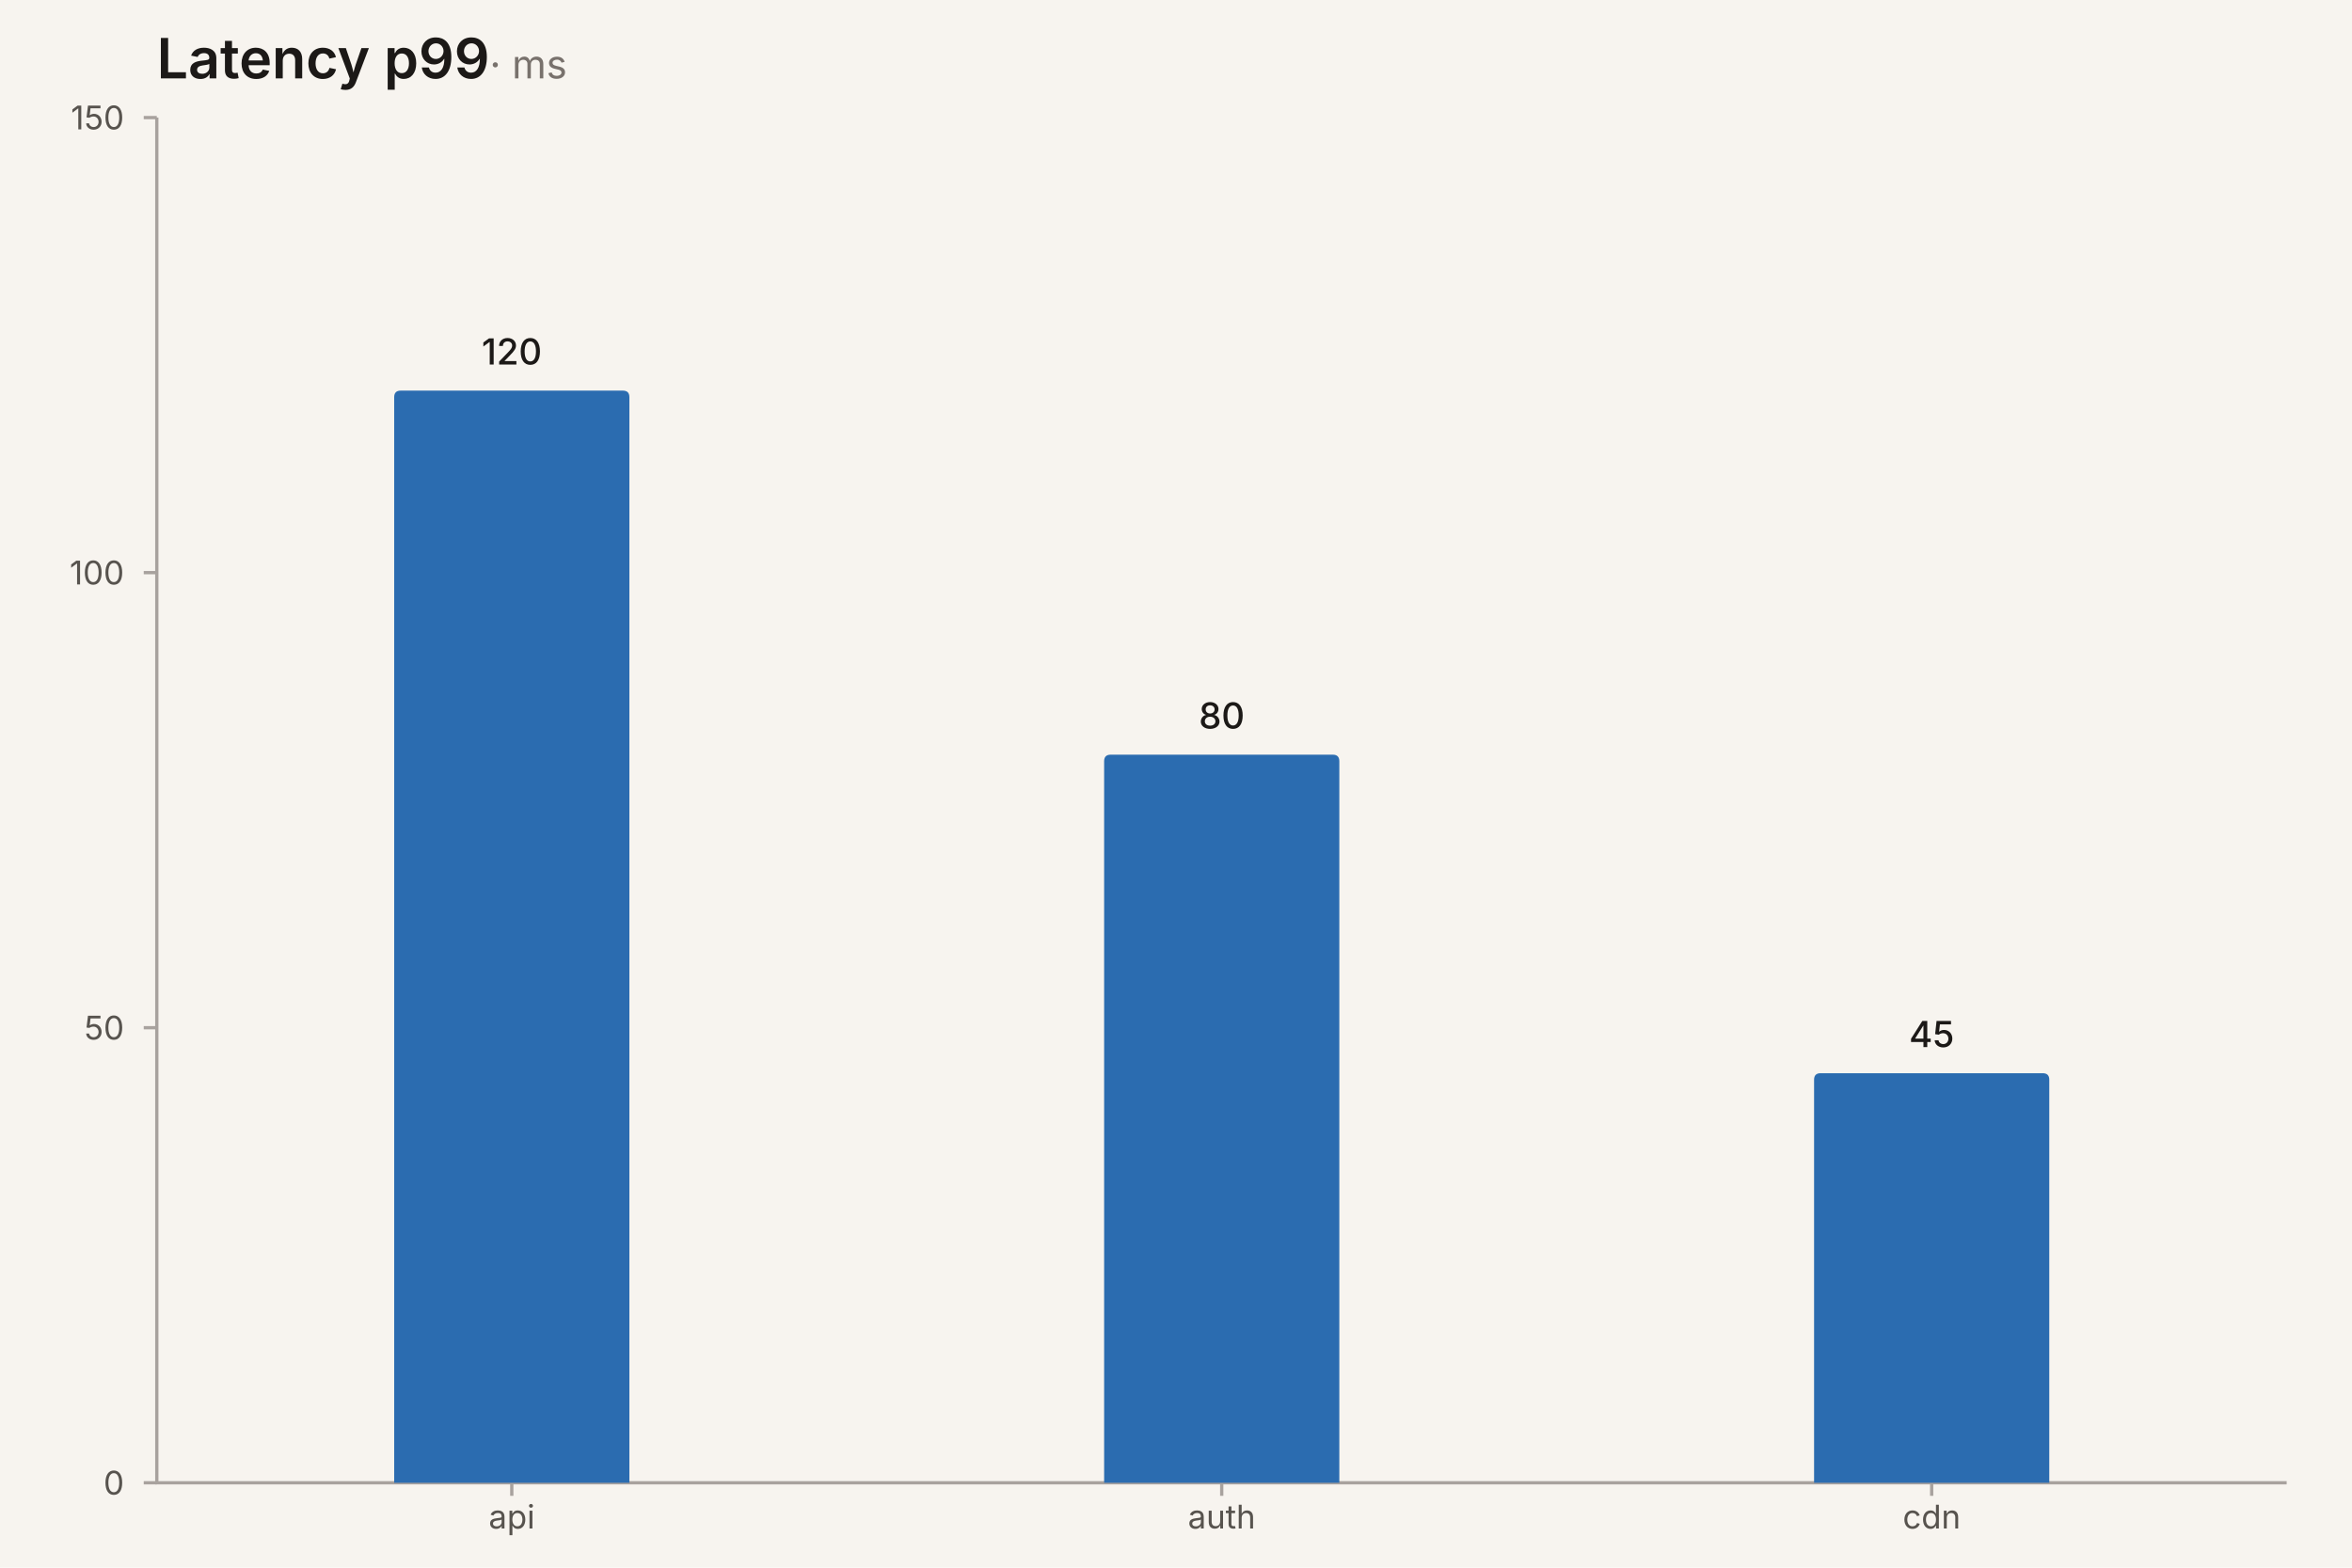
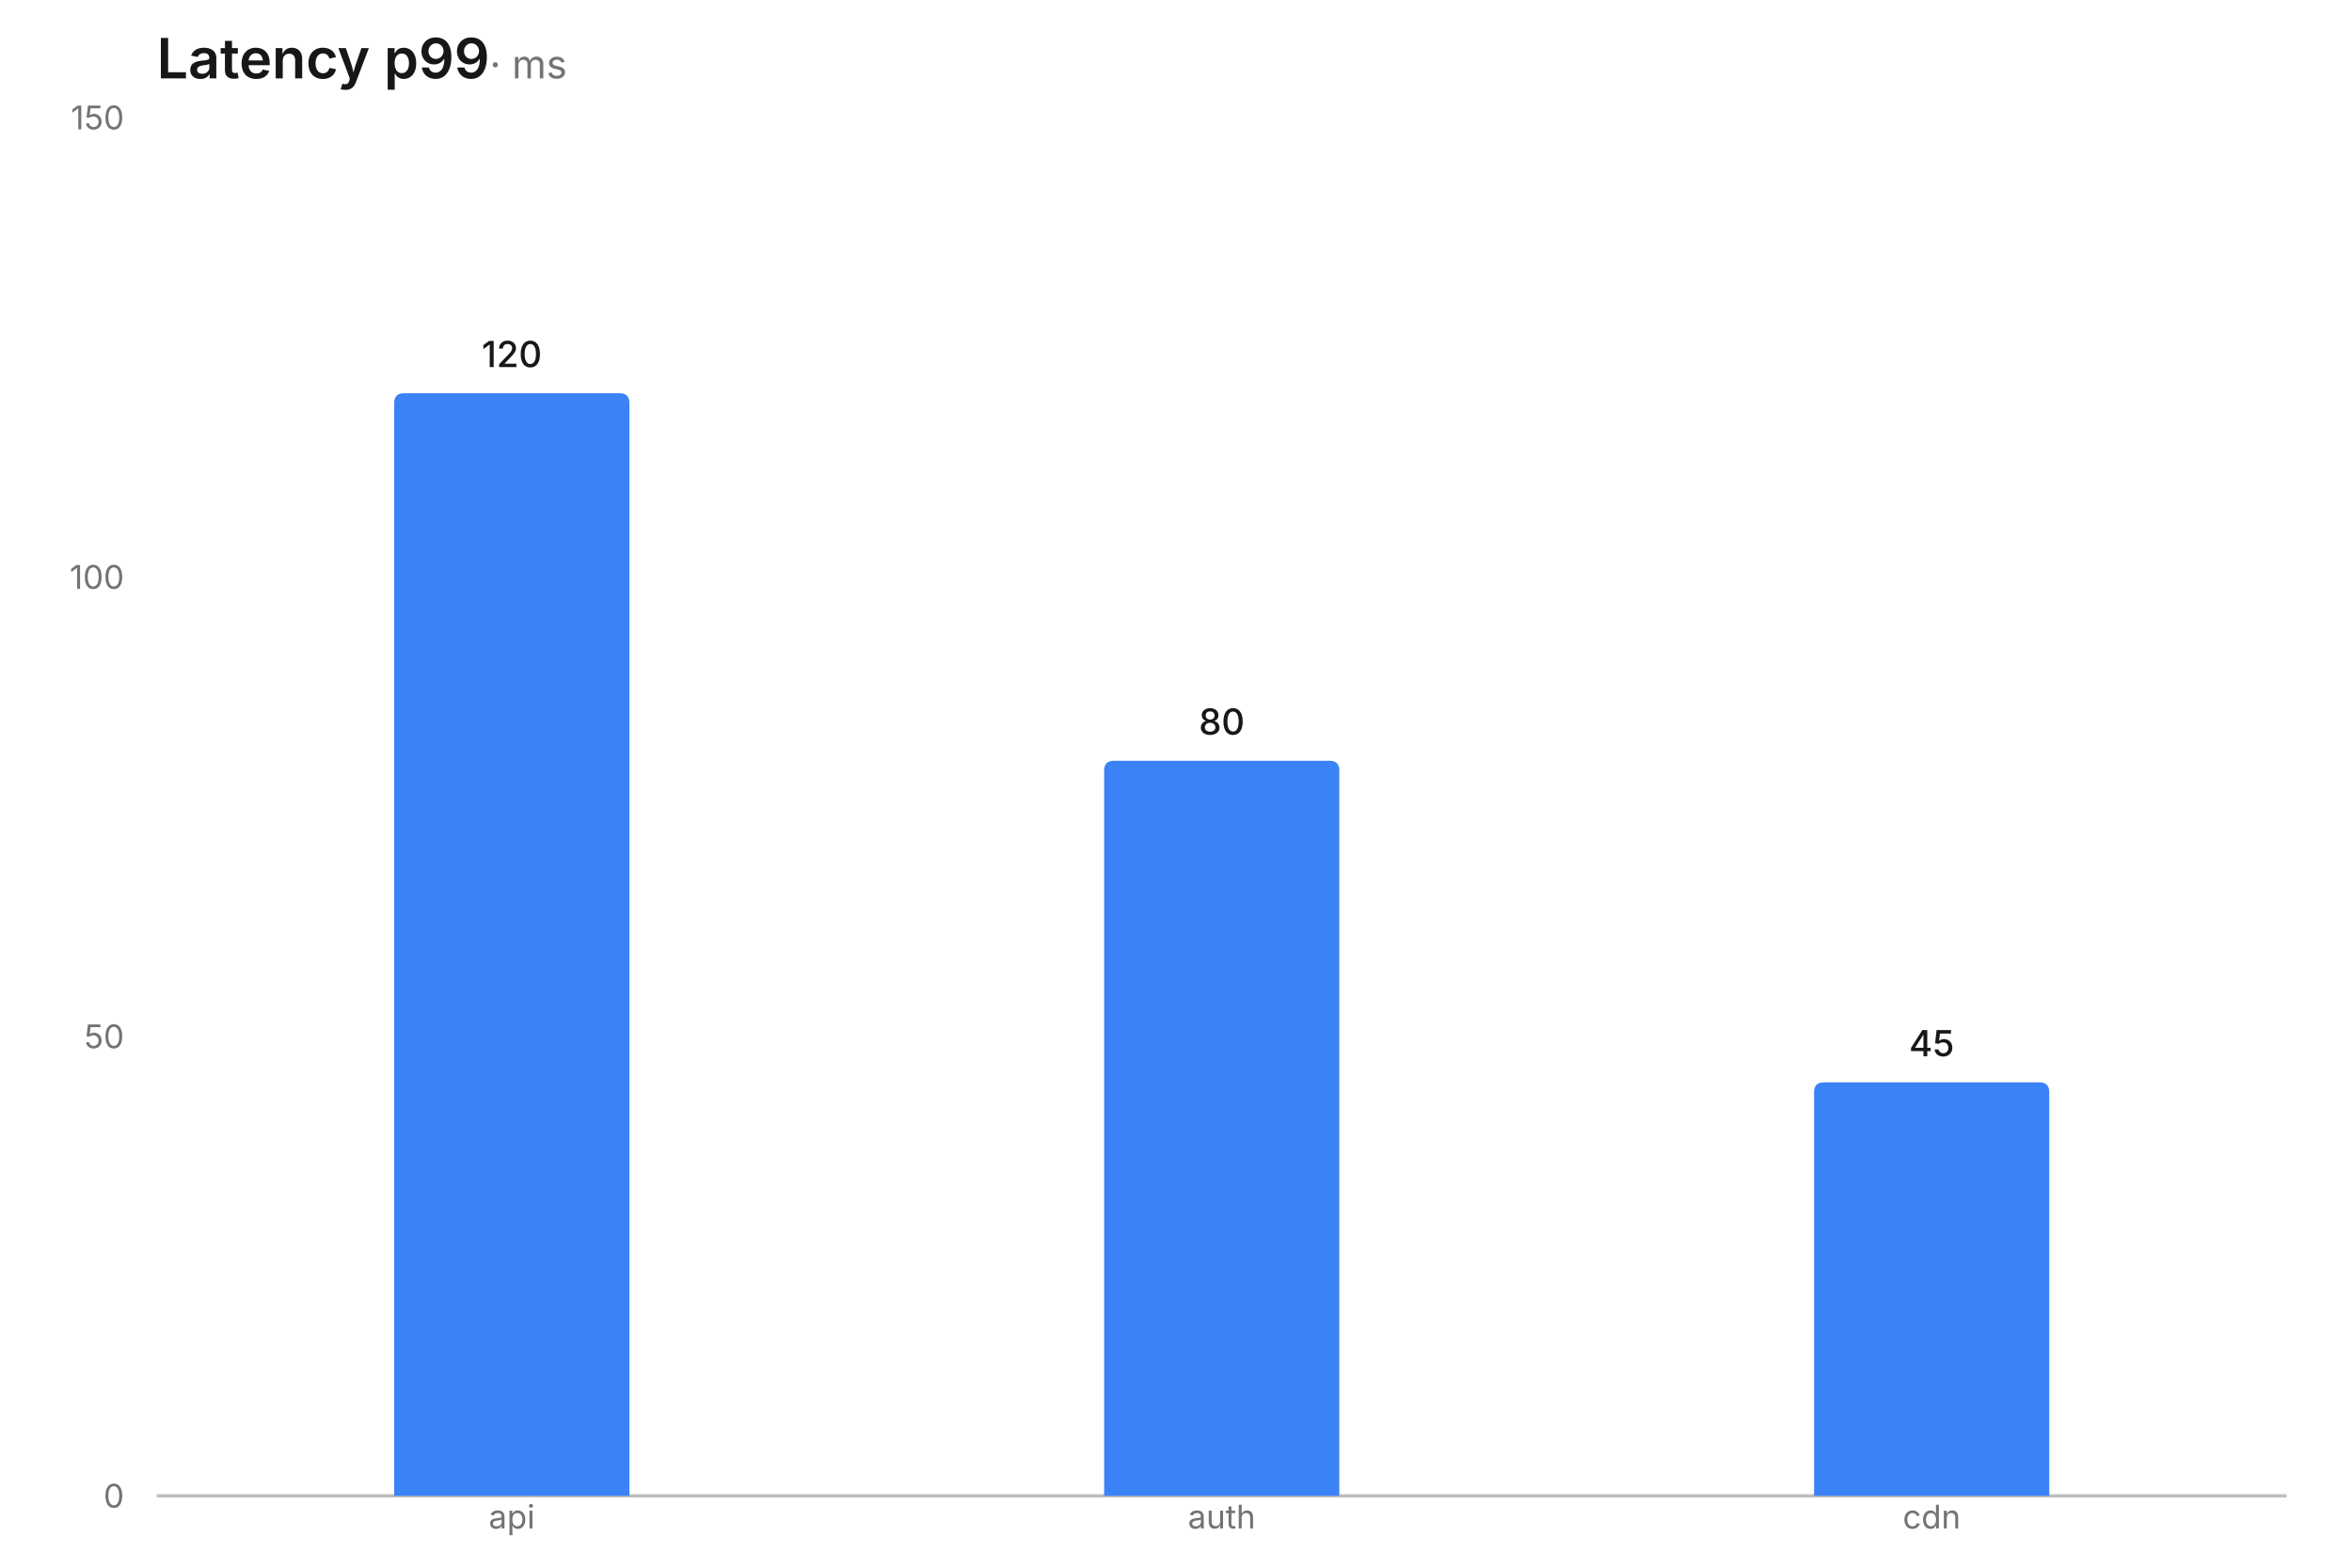
- <svg xmlns="http://www.w3.org/2000/svg" width="720" height="480" viewBox="0 0 720 480" role="img" aria-label="bar chart: Latency p99 (ms), 3 rows" aria-labelledby="mv-17c122f090a29571-title" aria-describedby="mv-17c122f090a29571-desc" data-markvis="2" data-chart-type="bar" data-id="mv-17c122f090a29571" font-family="ui-sans-serif, system-ui, -apple-system, &quot;Segoe UI&quot;, sans-serif" font-size="12" fill="#1C1917">
-   <rect width="100%" height="100%" fill="#F7F4EF" />
-   <text x="48" y="24" text-anchor="start" font-size="17" font-weight="600" fill="#1C1917">Latency p99<tspan font-size="12" font-weight="400" fill="#78716C"> · ms</tspan>
+ <svg xmlns="http://www.w3.org/2000/svg" width="720" height="480" viewBox="0 0 720 480" role="img" aria-label="bar chart: Latency p99 (ms), 3 rows" aria-labelledby="mv-17c122f090a29571-title" aria-describedby="mv-17c122f090a29571-desc" data-markvis="2" data-chart-type="bar" data-id="mv-17c122f090a29571" font-family="ui-sans-serif, system-ui, -apple-system, &quot;Segoe UI&quot;, sans-serif" font-size="12">
+   <text x="48" y="24" text-anchor="start" font-size="17" font-weight="600" fill="#171717">Latency p99<tspan font-size="12" font-weight="400" fill="#737373"> · ms</tspan>
  </text>
-   <path d="M48 36 L48 454 L700 454" fill="none" stroke="#A8A29E" stroke-width="1" />
-   <g fill="#57534E" font-size="10" font-weight="400">
-     <line x1="44" x2="48" y1="454" y2="454" stroke="#A8A29E" />
-     <text x="38" y="454" text-anchor="end" dominant-baseline="middle">0</text>
-     <line x1="44" x2="48" y1="314.67" y2="314.67" stroke="#A8A29E" />
-     <text x="38" y="314.67" text-anchor="end" dominant-baseline="middle">50</text>
-     <line x1="44" x2="48" y1="175.33" y2="175.33" stroke="#A8A29E" />
-     <text x="38" y="175.33" text-anchor="end" dominant-baseline="middle">100</text>
-     <line x1="44" x2="48" y1="36" y2="36" stroke="#A8A29E" />
+   <path d="M48 458 L700 458" fill="none" stroke="#171717" stroke-opacity="0.28" stroke-width="1" />
+   <g fill="#737373" font-size="10" font-weight="400">
+     <text x="38" y="458" text-anchor="end" dominant-baseline="middle">0</text>
+     <text x="38" y="317.33" text-anchor="end" dominant-baseline="middle">50</text>
+     <text x="38" y="176.67" text-anchor="end" dominant-baseline="middle">100</text>
    <text x="38" y="36" text-anchor="end" dominant-baseline="middle">150</text>
-     <line x1="156.67" x2="156.67" y1="454" y2="458" stroke="#A8A29E" />
    <text x="156.67" y="468" text-anchor="middle" font-size="10" data-full-label="api">api</text>
-     <line x1="374" x2="374" y1="454" y2="458" stroke="#A8A29E" />
    <text x="374" y="468" text-anchor="middle" font-size="10" data-full-label="auth">auth</text>
-     <line x1="591.33" x2="591.33" y1="454" y2="458" stroke="#A8A29E" />
    <text x="591.33" y="468" text-anchor="middle" font-size="10" data-full-label="cdn">cdn</text>
  </g>
  <g>
-     <path d="M120.67 454 L120.67 121.6 Q120.67 119.6 122.67 119.6 L190.67 119.6 Q192.67 119.6 192.67 121.6 L192.67 454 Z" fill="#2B6CB0" data-x="api" data-series="p99" data-y="120" />
-     <path d="M338 454 L338 233.07 Q338 231.07 340 231.07 L408 231.07 Q410 231.07 410 233.07 L410 454 Z" fill="#2B6CB0" data-x="auth" data-series="p99" data-y="80" />
-     <path d="M555.33 454 L555.33 330.6 Q555.33 328.6 557.33 328.6 L625.33 328.6 Q627.33 328.6 627.33 330.6 L627.33 454 Z" fill="#2B6CB0" data-x="cdn" data-series="p99" data-y="45" />
+     <path d="M120.67 458 L120.67 123.4 Q120.67 120.4 123.67 120.4 L189.67 120.4 Q192.67 120.4 192.67 123.4 L192.67 458 Z" fill="#3B82F6" data-x="api" data-series="p99" data-y="120" />
+     <path d="M338 458 L338 235.93 Q338 232.93 341 232.93 L407 232.93 Q410 232.93 410 235.93 L410 458 Z" fill="#3B82F6" data-x="auth" data-series="p99" data-y="80" />
+     <path d="M555.33 458 L555.33 334.4 Q555.33 331.4 558.33 331.4 L624.33 331.4 Q627.33 331.4 627.33 334.4 L627.33 458 Z" fill="#3B82F6" data-x="cdn" data-series="p99" data-y="45" />
  </g>
  <g>
-     <text x="156.67" y="111.6" text-anchor="middle" font-size="11" font-weight="500" fill="#1C1917" data-value-label="api">120</text>
-     <text x="374" y="223.07" text-anchor="middle" font-size="11" font-weight="500" fill="#1C1917" data-value-label="auth">80</text>
-     <text x="591.33" y="320.6" text-anchor="middle" font-size="11" font-weight="500" fill="#1C1917" data-value-label="cdn">45</text>
+     <text x="156.67" y="112.4" text-anchor="middle" font-size="11" font-weight="500" fill="#171717" data-value-label="api">120</text>
+     <text x="374" y="224.93" text-anchor="middle" font-size="11" font-weight="500" fill="#171717" data-value-label="auth">80</text>
+     <text x="591.33" y="323.4" text-anchor="middle" font-size="11" font-weight="500" fill="#171717" data-value-label="cdn">45</text>
  </g>
</svg>
